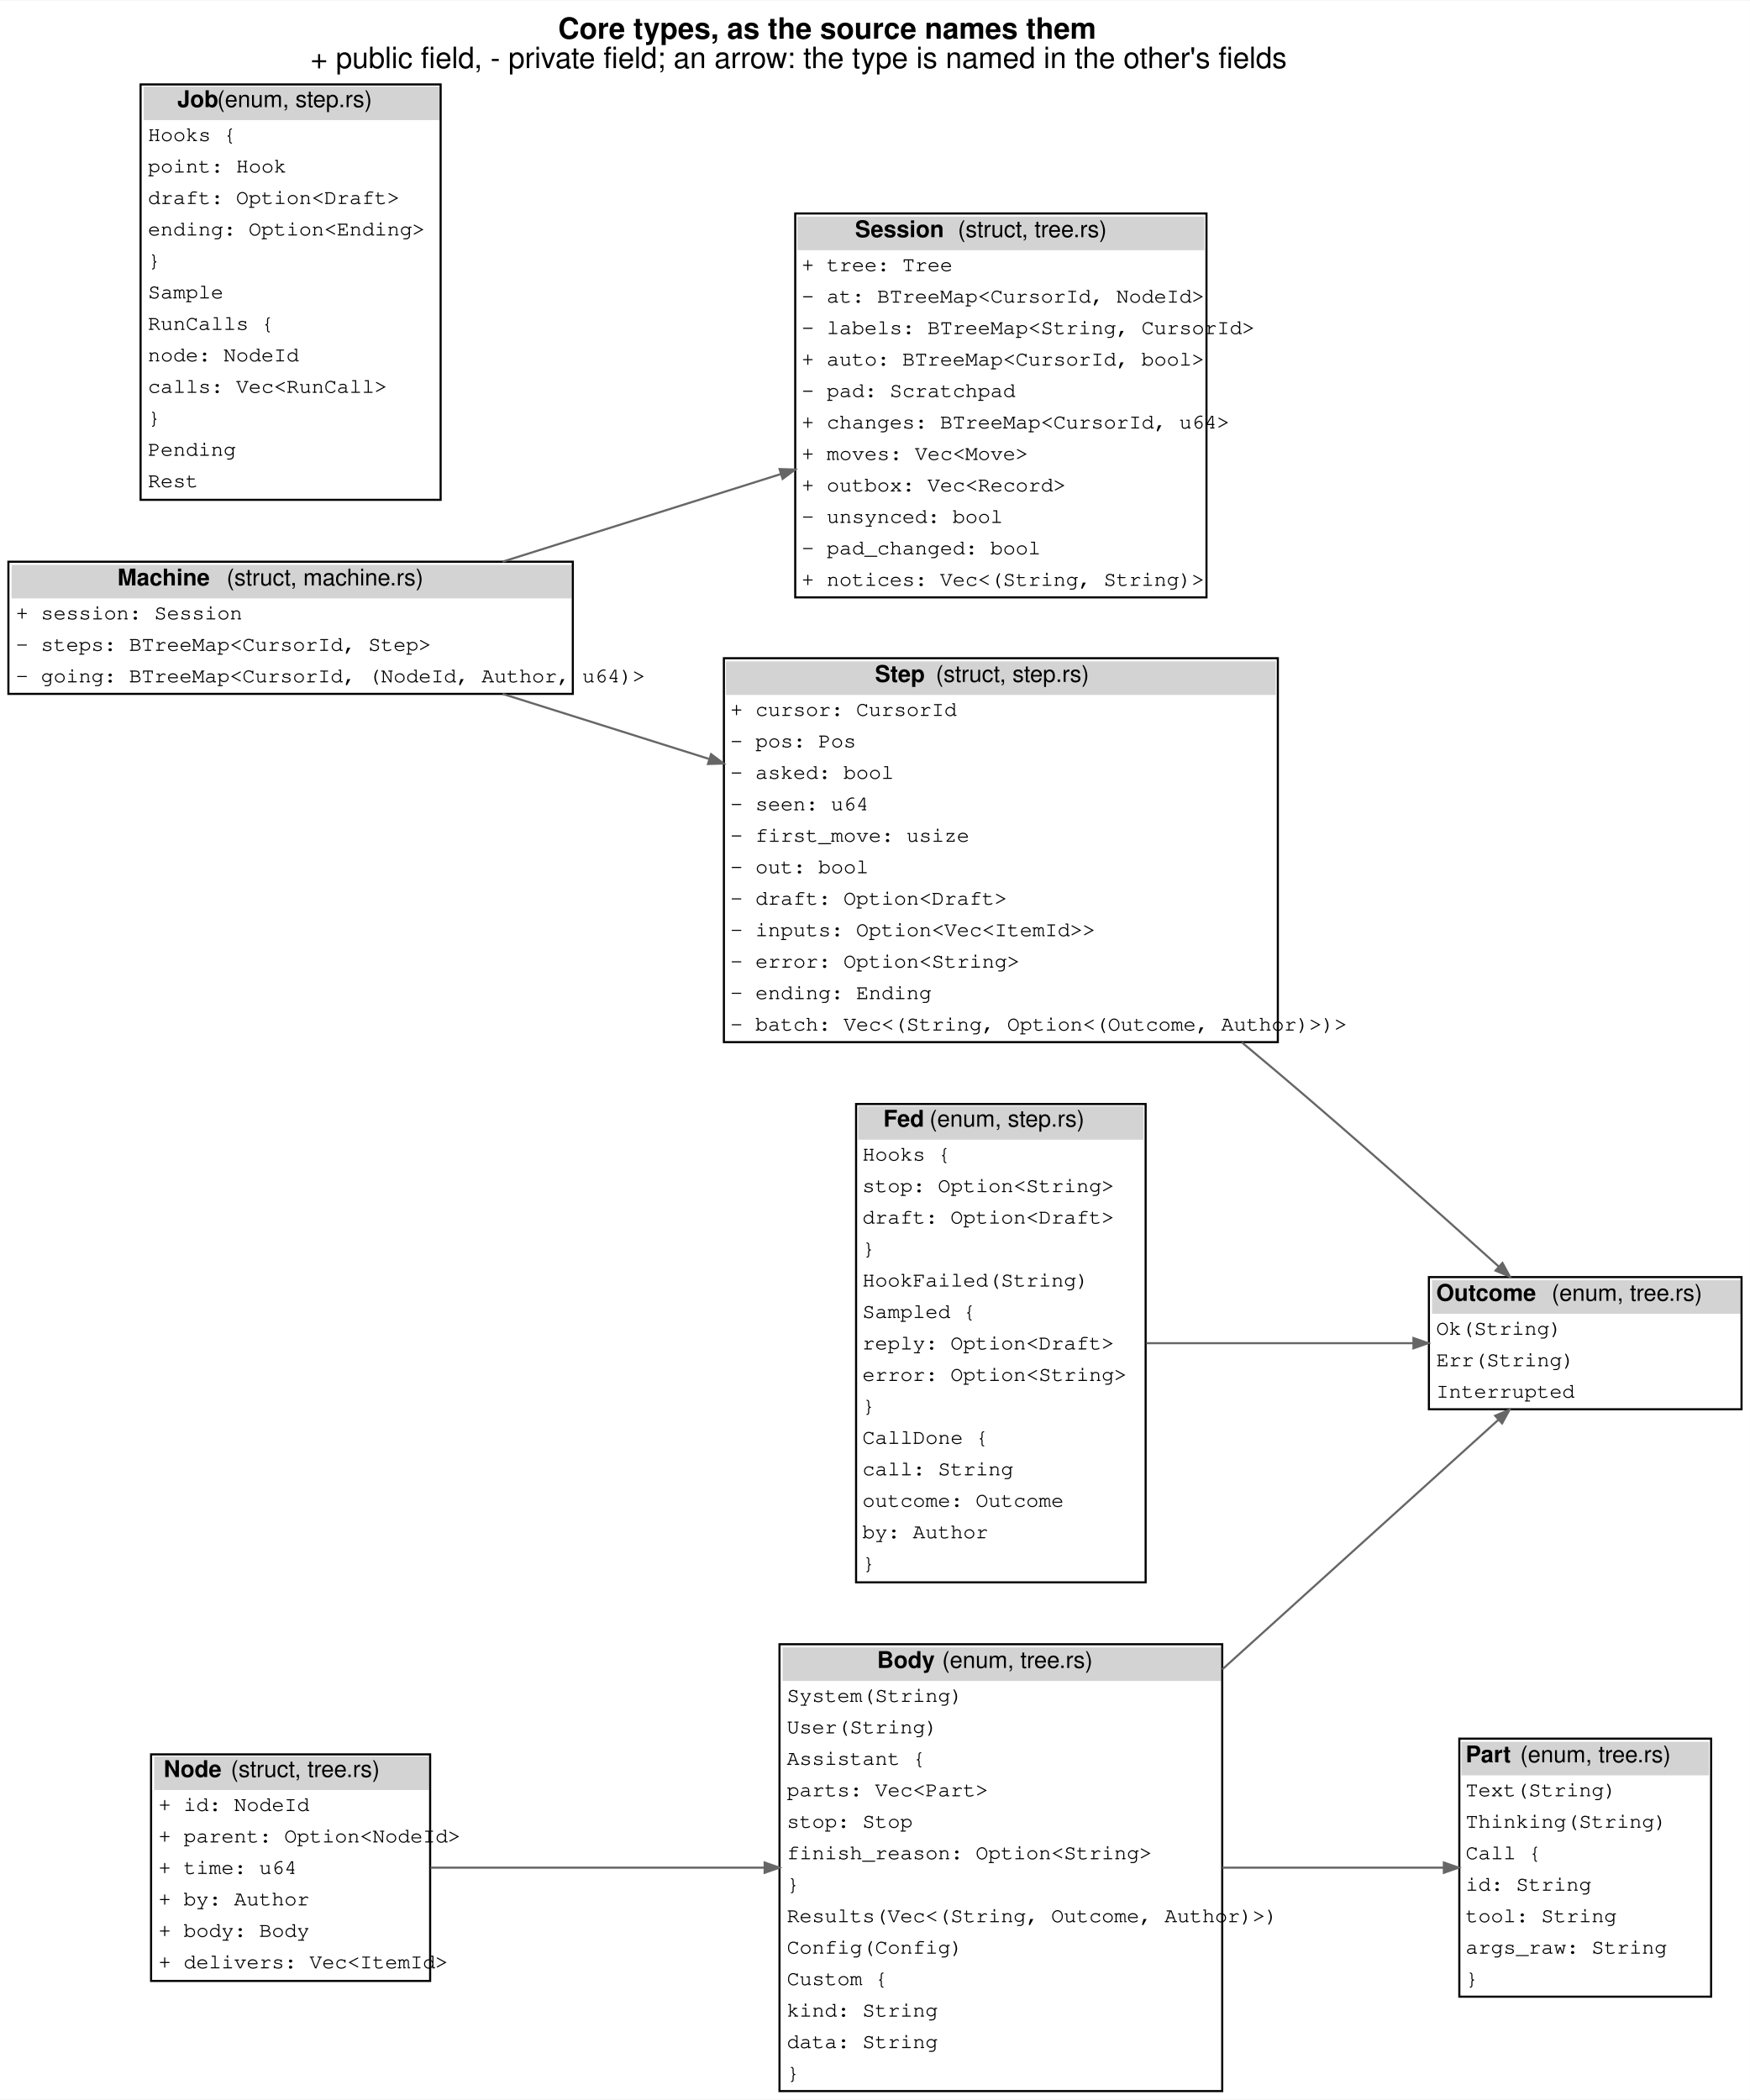
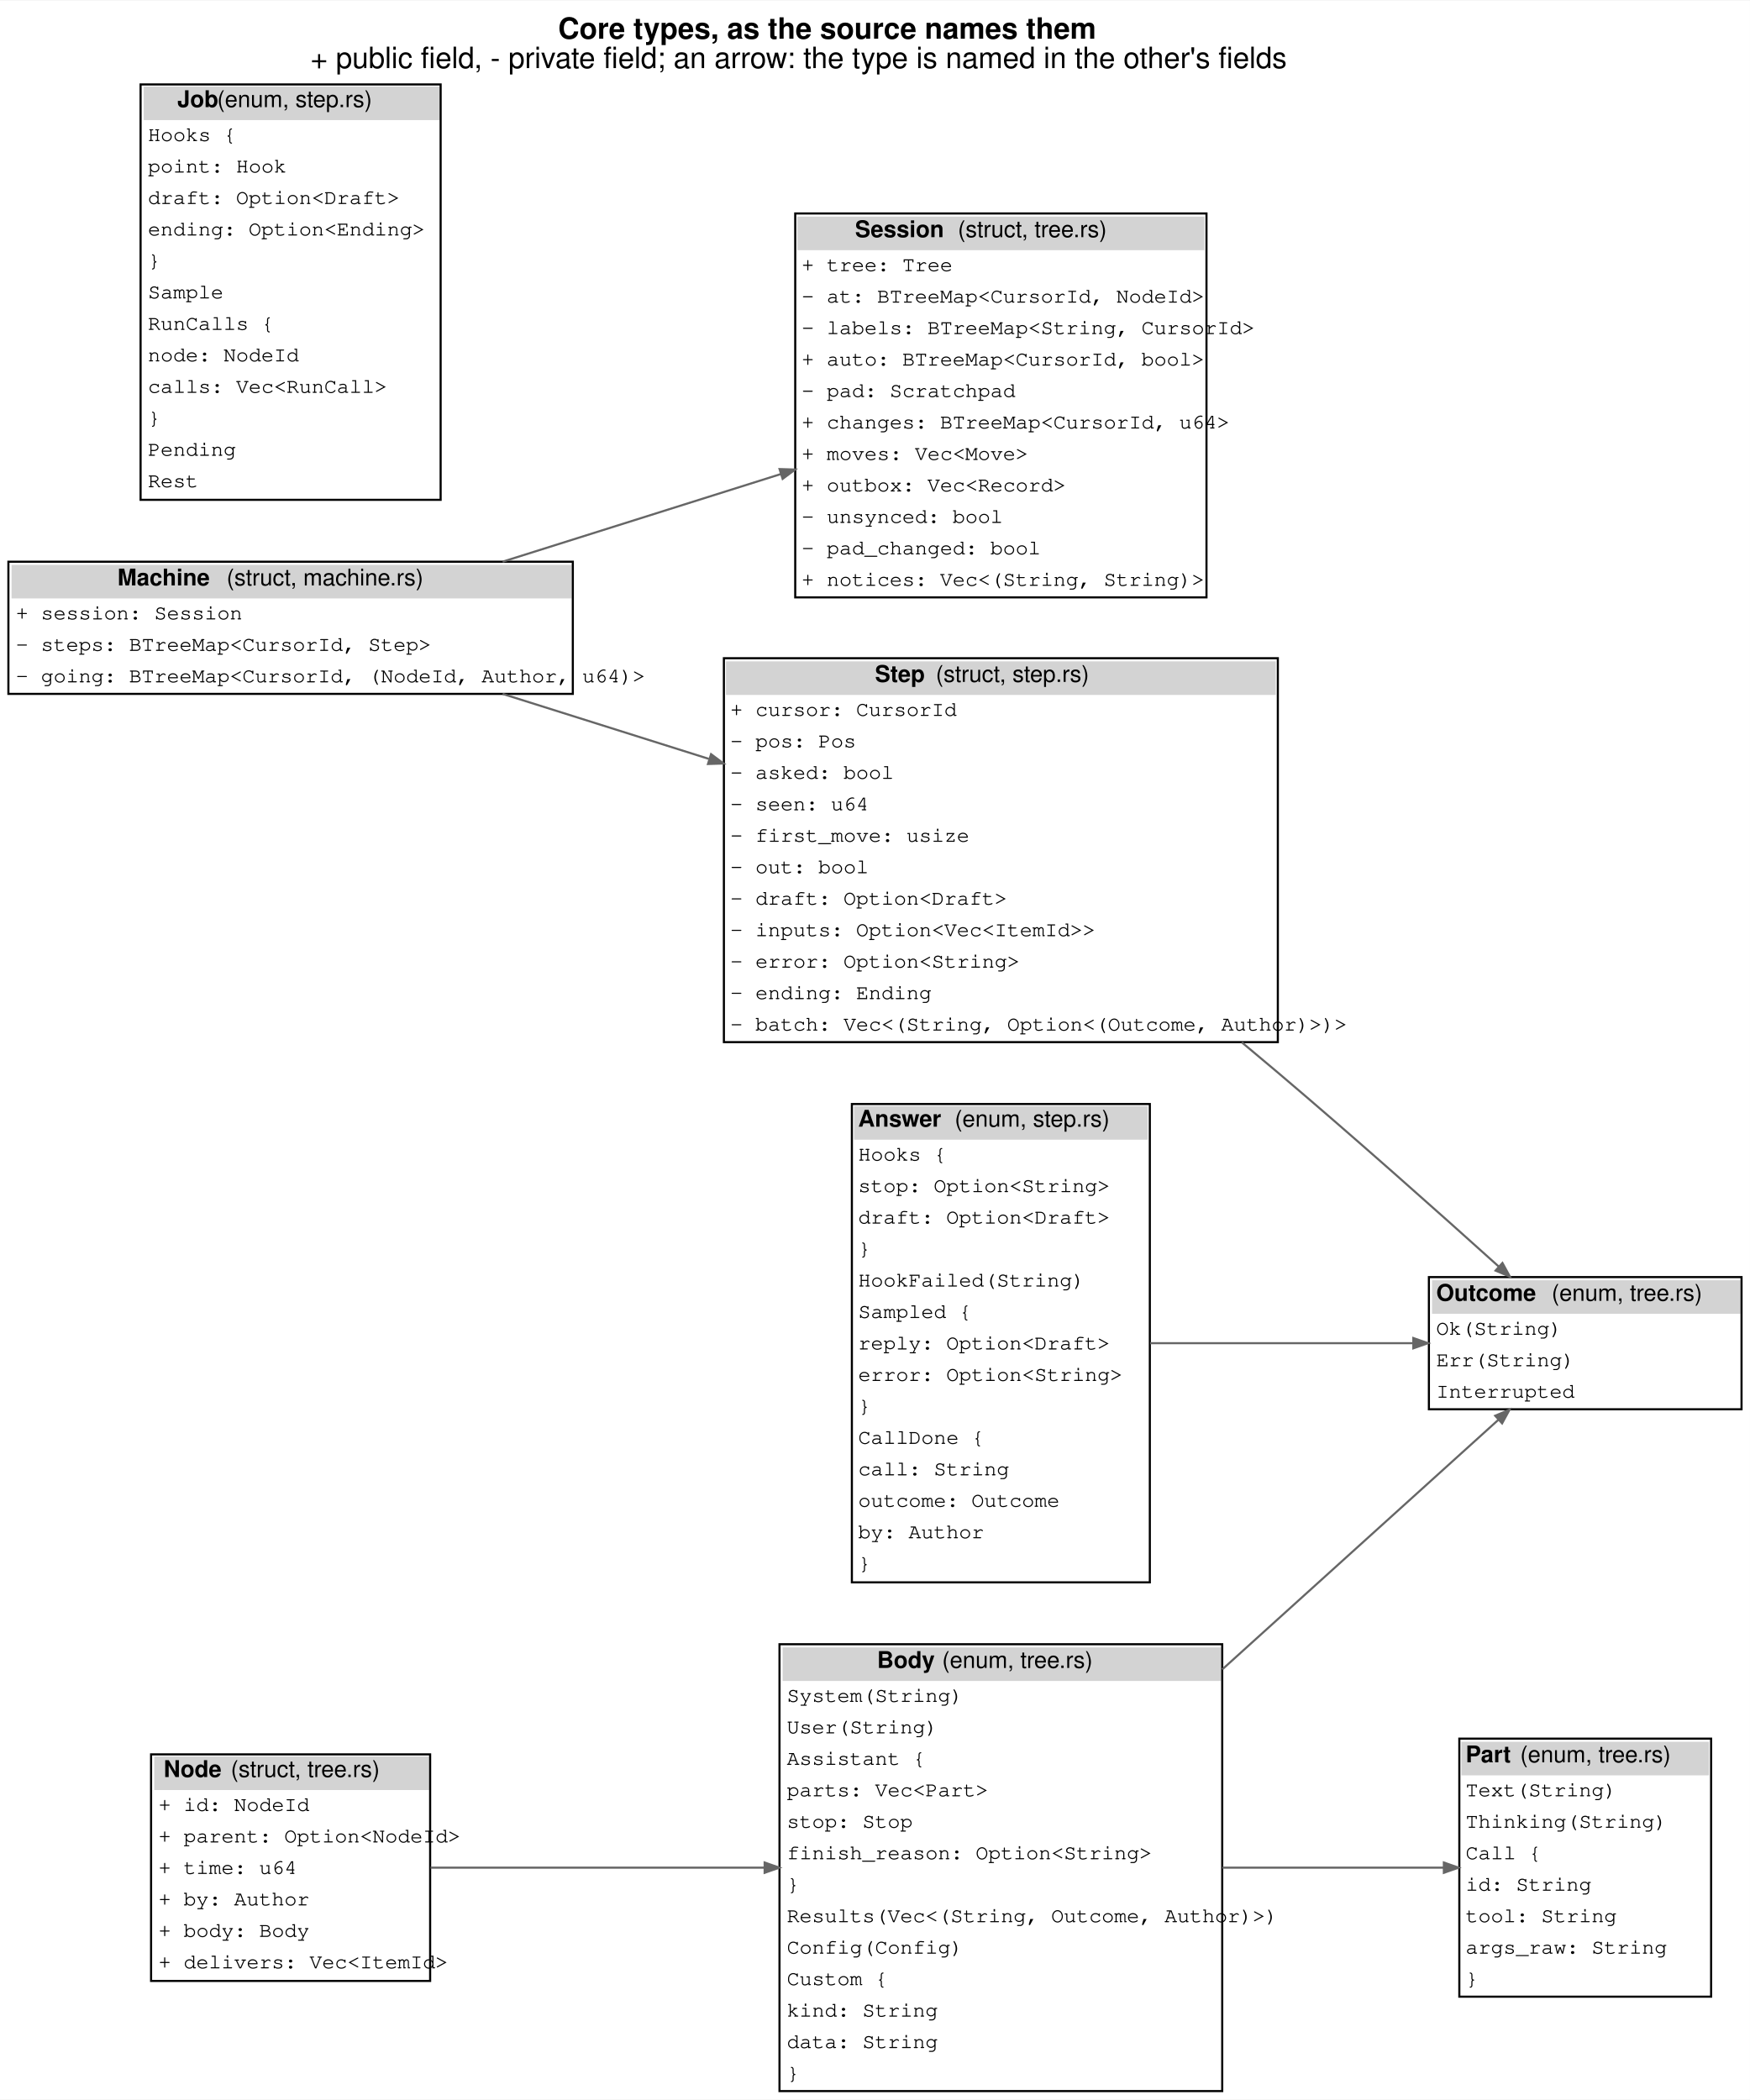
<svg xmlns="http://www.w3.org/2000/svg" width="834pt" height="1001pt" viewBox="0.00 0.00 834.00 1000.50">
  <g id="graph0" class="graph" transform="scale(1 1) rotate(0) translate(4 996.5)">
    <polygon fill="white" stroke="transparent" points="-4,4 -4,-996.5 830,-996.5 830,4 -4,4" />
    <text text-anchor="start" x="262" y="-978.3" font-family="Helvetica,sans-Serif" font-weight="bold" font-size="14.00">Core types, as the source names them</text>
    <text text-anchor="start" x="144" y="-964.3" font-family="Helvetica,sans-Serif" font-size="14.00">+ public field, - private field; an arrow: the type is named in the other's fields</text>
    <g id="node1" class="node">
      <polygon fill="lightgray" stroke="transparent" points="369,-195.5 369,-211.5 578,-211.5 578,-195.5 369,-195.5" />
      <text text-anchor="start" x="414" y="-201.7" font-family="Helvetica,sans-Serif" font-weight="bold" font-size="11.00">Body</text>
      <text text-anchor="start" x="445" y="-201.7" font-family="Helvetica,sans-Serif" font-size="11.00"> (enum, tree.rs)</text>
      <text text-anchor="start" x="371" y="-185.5" font-family="Courier,monospace" font-size="10.00">System(String)</text>
      <text text-anchor="start" x="371" y="-170.5" font-family="Courier,monospace" font-size="10.00">User(String)</text>
      <text text-anchor="start" x="371" y="-155.5" font-family="Courier,monospace" font-size="10.00">Assistant {</text>
      <text text-anchor="start" x="371" y="-140.5" font-family="Courier,monospace" font-size="10.00">    parts: Vec&lt;Part&gt;</text>
      <text text-anchor="start" x="371" y="-125.5" font-family="Courier,monospace" font-size="10.00">    stop: Stop</text>
      <text text-anchor="start" x="371" y="-110.5" font-family="Courier,monospace" font-size="10.00">    finish_reason: Option&lt;String&gt;</text>
      <text text-anchor="start" x="371" y="-95.5" font-family="Courier,monospace" font-size="10.00">}</text>
      <text text-anchor="start" x="371" y="-80.5" font-family="Courier,monospace" font-size="10.00">Results(Vec&lt;(String, Outcome, Author)&gt;)</text>
      <text text-anchor="start" x="371" y="-65.5" font-family="Courier,monospace" font-size="10.00">Config(Config)</text>
      <text text-anchor="start" x="371" y="-50.5" font-family="Courier,monospace" font-size="10.00">Custom {</text>
      <text text-anchor="start" x="371" y="-35.5" font-family="Courier,monospace" font-size="10.00">    kind: String</text>
      <text text-anchor="start" x="371" y="-20.5" font-family="Courier,monospace" font-size="10.00">    data: String</text>
      <text text-anchor="start" x="371" y="-5.5" font-family="Courier,monospace" font-size="10.00">}</text>
      <polygon fill="none" stroke="black" points="367.5,0 367.5,-213 578.5,-213 578.5,0 367.5,0" />
    </g>
    <g id="node8" class="node">
      <polygon fill="lightgray" stroke="transparent" points="678.5,-370.5 678.5,-386.5 825.5,-386.5 825.5,-370.5 678.5,-370.5" />
      <text text-anchor="start" x="680.5" y="-376.7" font-family="Helvetica,sans-Serif" font-weight="bold" font-size="11.00">Outcome</text>
      <text text-anchor="start" x="735.5" y="-376.7" font-family="Helvetica,sans-Serif" font-size="11.00"> (enum, tree.rs)</text>
      <text text-anchor="start" x="680.5" y="-360.5" font-family="Courier,monospace" font-size="10.00">Ok(String)</text>
      <text text-anchor="start" x="680.5" y="-345.5" font-family="Courier,monospace" font-size="10.00">Err(String)</text>
      <text text-anchor="start" x="680.5" y="-330.5" font-family="Courier,monospace" font-size="10.00">Interrupted</text>
      <polygon fill="none" stroke="black" points="677,-325 677,-388 826,-388 826,-325 677,-325" />
    </g>
    <g id="edge2" class="edge">
      <path fill="none" stroke="#666666" d="M578.53,-201.01C624.4,-242.49 675.55,-288.73 710.05,-319.92" />
      <polygon fill="#666666" stroke="#666666" points="708.6,-321.92 715.44,-324.8 711.89,-318.29 708.6,-321.92" />
    </g>
    <g id="node9" class="node">
      <polygon fill="lightgray" stroke="transparent" points="692.5,-150.5 692.5,-166.5 810.5,-166.5 810.5,-150.5 692.5,-150.5" />
      <text text-anchor="start" x="694.5" y="-156.7" font-family="Helvetica,sans-Serif" font-weight="bold" font-size="11.00">Part</text>
      <text text-anchor="start" x="720.5" y="-156.7" font-family="Helvetica,sans-Serif" font-size="11.00"> (enum, tree.rs)</text>
      <text text-anchor="start" x="694.5" y="-140.5" font-family="Courier,monospace" font-size="10.00">Text(String)</text>
      <text text-anchor="start" x="694.5" y="-125.5" font-family="Courier,monospace" font-size="10.00">Thinking(String)</text>
      <text text-anchor="start" x="694.5" y="-110.5" font-family="Courier,monospace" font-size="10.00">Call {</text>
      <text text-anchor="start" x="694.5" y="-95.5" font-family="Courier,monospace" font-size="10.00">    id: String</text>
      <text text-anchor="start" x="694.5" y="-80.5" font-family="Courier,monospace" font-size="10.00">    tool: String</text>
      <text text-anchor="start" x="694.5" y="-65.5" font-family="Courier,monospace" font-size="10.00">    args_raw: String</text>
      <text text-anchor="start" x="694.5" y="-50.5" font-family="Courier,monospace" font-size="10.00">}</text>
      <polygon fill="none" stroke="black" points="691.5,-45 691.5,-168 811.5,-168 811.5,-45 691.5,-45" />
    </g>
    <g id="edge1" class="edge">
      <path fill="none" stroke="#666666" d="M578.53,-106.5C613.93,-106.5 652.48,-106.5 684.09,-106.5" />
      <polygon fill="#666666" stroke="#666666" points="684.13,-108.95 691.13,-106.5 684.13,-104.05 684.13,-108.95" />
    </g>
    <g id="node2" class="node">
      <polygon fill="lightgray" stroke="transparent" points="69.5,-143.5 69.5,-159.5 200.5,-159.5 200.5,-143.5 69.5,-143.5" />
      <text text-anchor="start" x="74" y="-149.7" font-family="Helvetica,sans-Serif" font-weight="bold" font-size="11.00">Node</text>
      <text text-anchor="start" x="106" y="-149.7" font-family="Helvetica,sans-Serif" font-size="11.00"> (struct, tree.rs)</text>
      <text text-anchor="start" x="71.5" y="-133.5" font-family="Courier,monospace" font-size="10.00">+ id: NodeId</text>
      <text text-anchor="start" x="71.5" y="-118.5" font-family="Courier,monospace" font-size="10.00">+ parent: Option&lt;NodeId&gt;</text>
      <text text-anchor="start" x="71.5" y="-103.5" font-family="Courier,monospace" font-size="10.00">+ time: u64</text>
      <text text-anchor="start" x="71.5" y="-88.5" font-family="Courier,monospace" font-size="10.00">+ by: Author</text>
      <text text-anchor="start" x="71.5" y="-73.5" font-family="Courier,monospace" font-size="10.00">+ body: Body</text>
      <text text-anchor="start" x="71.5" y="-58.5" font-family="Courier,monospace" font-size="10.00">+ delivers: Vec&lt;ItemId&gt;</text>
      <polygon fill="none" stroke="black" points="68,-52.5 68,-160.5 201,-160.5 201,-52.5 68,-52.5" />
    </g>
    <g id="edge3" class="edge">
      <path fill="none" stroke="#666666" d="M201.18,-106.5C246.39,-106.5 307.58,-106.5 360.36,-106.5" />
      <polygon fill="#666666" stroke="#666666" points="360.42,-108.95 367.42,-106.5 360.42,-104.05 360.42,-108.95" />
    </g>
    <g id="node3" class="node">
      <polygon fill="lightgray" stroke="transparent" points="376,-877.5 376,-893.5 570,-893.5 570,-877.5 376,-877.5" />
      <text text-anchor="start" x="403.5" y="-883.7" font-family="Helvetica,sans-Serif" font-weight="bold" font-size="11.00">Session</text>
      <text text-anchor="start" x="452.5" y="-883.7" font-family="Helvetica,sans-Serif" font-size="11.00"> (struct, tree.rs)</text>
      <text text-anchor="start" x="378" y="-867.5" font-family="Courier,monospace" font-size="10.00">+ tree: Tree</text>
      <text text-anchor="start" x="378" y="-852.5" font-family="Courier,monospace" font-size="10.00">- at: BTreeMap&lt;CursorId, NodeId&gt;</text>
      <text text-anchor="start" x="378" y="-837.5" font-family="Courier,monospace" font-size="10.00">- labels: BTreeMap&lt;String, CursorId&gt;</text>
      <text text-anchor="start" x="378" y="-822.5" font-family="Courier,monospace" font-size="10.00">+ auto: BTreeMap&lt;CursorId, bool&gt;</text>
      <text text-anchor="start" x="378" y="-807.5" font-family="Courier,monospace" font-size="10.00">- pad: Scratchpad</text>
      <text text-anchor="start" x="378" y="-792.5" font-family="Courier,monospace" font-size="10.00">+ changes: BTreeMap&lt;CursorId, u64&gt;</text>
      <text text-anchor="start" x="378" y="-777.5" font-family="Courier,monospace" font-size="10.00">+ moves: Vec&lt;Move&gt;</text>
      <text text-anchor="start" x="378" y="-762.5" font-family="Courier,monospace" font-size="10.00">+ outbox: Vec&lt;Record&gt;</text>
      <text text-anchor="start" x="378" y="-747.5" font-family="Courier,monospace" font-size="10.00">- unsynced: bool</text>
      <text text-anchor="start" x="378" y="-732.5" font-family="Courier,monospace" font-size="10.00">- pad_changed: bool</text>
      <text text-anchor="start" x="378" y="-717.5" font-family="Courier,monospace" font-size="10.00">+ notices: Vec&lt;(String, String)&gt;</text>
      <polygon fill="none" stroke="black" points="375,-712 375,-895 571,-895 571,-712 375,-712" />
    </g>
    <g id="node4" class="node">
      <polygon fill="lightgray" stroke="transparent" points="1.5,-711.5 1.5,-727.5 268.5,-727.5 268.5,-711.5 1.5,-711.5" />
      <text text-anchor="start" x="52" y="-717.7" font-family="Helvetica,sans-Serif" font-weight="bold" font-size="11.00">Machine</text>
      <text text-anchor="start" x="104" y="-717.7" font-family="Helvetica,sans-Serif" font-size="11.00"> (struct, machine.rs)</text>
      <text text-anchor="start" x="3.5" y="-701.5" font-family="Courier,monospace" font-size="10.00">+ session: Session</text>
      <text text-anchor="start" x="3.5" y="-686.5" font-family="Courier,monospace" font-size="10.00">- steps: BTreeMap&lt;CursorId, Step&gt;</text>
      <text text-anchor="start" x="3.5" y="-671.5" font-family="Courier,monospace" font-size="10.00">- going: BTreeMap&lt;CursorId, (NodeId, Author, u64)&gt;</text>
      <polygon fill="none" stroke="black" points="0,-666 0,-729 269,-729 269,-666 0,-666" />
    </g>
    <g id="edge4" class="edge">
      <path fill="none" stroke="#666666" d="M235.55,-729.02C277.39,-742.2 325.99,-757.51 368.22,-770.81" />
      <polygon fill="#666666" stroke="#666666" points="367.53,-773.16 374.94,-772.93 369,-768.49 367.53,-773.16" />
    </g>
    <g id="node5" class="node">
      <polygon fill="lightgray" stroke="transparent" points="342,-665.5 342,-681.5 604,-681.5 604,-665.5 342,-665.5" />
      <text text-anchor="start" x="413" y="-671.7" font-family="Helvetica,sans-Serif" font-weight="bold" font-size="11.00">Step</text>
      <text text-anchor="start" x="442" y="-671.7" font-family="Helvetica,sans-Serif" font-size="11.00"> (struct, step.rs)</text>
      <text text-anchor="start" x="344" y="-655.5" font-family="Courier,monospace" font-size="10.00">+ cursor: CursorId</text>
      <text text-anchor="start" x="344" y="-640.5" font-family="Courier,monospace" font-size="10.00">- pos: Pos</text>
      <text text-anchor="start" x="344" y="-625.5" font-family="Courier,monospace" font-size="10.00">- asked: bool</text>
      <text text-anchor="start" x="344" y="-610.5" font-family="Courier,monospace" font-size="10.00">- seen: u64</text>
      <text text-anchor="start" x="344" y="-595.5" font-family="Courier,monospace" font-size="10.00">- first_move: usize</text>
      <text text-anchor="start" x="344" y="-580.5" font-family="Courier,monospace" font-size="10.00">- out: bool</text>
      <text text-anchor="start" x="344" y="-565.5" font-family="Courier,monospace" font-size="10.00">- draft: Option&lt;Draft&gt;</text>
      <text text-anchor="start" x="344" y="-550.5" font-family="Courier,monospace" font-size="10.00">- inputs: Option&lt;Vec&lt;ItemId&gt;&gt;</text>
      <text text-anchor="start" x="344" y="-535.5" font-family="Courier,monospace" font-size="10.00">- error: Option&lt;String&gt;</text>
      <text text-anchor="start" x="344" y="-520.5" font-family="Courier,monospace" font-size="10.00">- ending: Ending</text>
      <text text-anchor="start" x="344" y="-505.5" font-family="Courier,monospace" font-size="10.00">- batch: Vec&lt;(String, Option&lt;(Outcome, Author)&gt;)&gt;</text>
      <polygon fill="none" stroke="black" points="341,-500 341,-683 605,-683 605,-500 341,-500" />
    </g>
    <g id="edge5" class="edge">
      <path fill="none" stroke="#666666" d="M235.55,-665.98C266.39,-656.27 300.91,-645.4 333.83,-635.02" />
      <polygon fill="#666666" stroke="#666666" points="334.89,-637.26 340.83,-632.82 333.42,-632.58 334.89,-637.26" />
    </g>
    <g id="edge6" class="edge">
      <path fill="none" stroke="#666666" d="M587.86,-499.88C593.68,-495.04 599.42,-490.23 605,-485.5 641.13,-454.89 681.35,-419.1 710.33,-392.99" />
      <polygon fill="#666666" stroke="#666666" points="712.05,-394.74 715.61,-388.23 708.77,-391.1 712.05,-394.74" />
    </g>
    <g id="node6" class="node">
      <polygon fill="lightgray" stroke="transparent" points="64.5,-939.5 64.5,-955.5 205.5,-955.5 205.5,-939.5 64.5,-939.5" />
      <text text-anchor="start" x="80.5" y="-945.7" font-family="Helvetica,sans-Serif" font-weight="bold" font-size="11.00">Job</text>
      <text text-anchor="start" x="99.5" y="-945.7" font-family="Helvetica,sans-Serif" font-size="11.00"> (enum, step.rs)</text>
      <text text-anchor="start" x="66.5" y="-929.5" font-family="Courier,monospace" font-size="10.00">Hooks {</text>
      <text text-anchor="start" x="66.5" y="-914.5" font-family="Courier,monospace" font-size="10.00">    point: Hook</text>
      <text text-anchor="start" x="66.5" y="-899.5" font-family="Courier,monospace" font-size="10.00">    draft: Option&lt;Draft&gt;</text>
      <text text-anchor="start" x="66.5" y="-884.5" font-family="Courier,monospace" font-size="10.00">    ending: Option&lt;Ending&gt;</text>
      <text text-anchor="start" x="66.5" y="-869.5" font-family="Courier,monospace" font-size="10.00">}</text>
      <text text-anchor="start" x="66.5" y="-854.5" font-family="Courier,monospace" font-size="10.00">Sample</text>
      <text text-anchor="start" x="66.5" y="-839.5" font-family="Courier,monospace" font-size="10.00">RunCalls {</text>
      <text text-anchor="start" x="66.5" y="-824.5" font-family="Courier,monospace" font-size="10.00">    node: NodeId</text>
      <text text-anchor="start" x="66.5" y="-809.5" font-family="Courier,monospace" font-size="10.00">    calls: Vec&lt;RunCall&gt;</text>
      <text text-anchor="start" x="66.5" y="-794.5" font-family="Courier,monospace" font-size="10.00">}</text>
      <text text-anchor="start" x="66.5" y="-779.5" font-family="Courier,monospace" font-size="10.00">Pending</text>
      <text text-anchor="start" x="66.5" y="-764.5" font-family="Courier,monospace" font-size="10.00">Rest</text>
      <polygon fill="none" stroke="black" points="63,-758.5 63,-956.5 206,-956.5 206,-758.5 63,-758.5" />
    </g>
    <g id="node7" class="node">
-       <polygon fill="lightgray" stroke="transparent" points="405,-453.5 405,-469.5 541,-469.5 541,-453.5 405,-453.5" />
-       <text text-anchor="start" x="417" y="-459.7" font-family="Helvetica,sans-Serif" font-weight="bold" font-size="11.00">Fed</text>
-       <text text-anchor="start" x="439" y="-459.7" font-family="Helvetica,sans-Serif" font-size="11.00"> (enum, step.rs)</text>
-       <text text-anchor="start" x="407" y="-443.5" font-family="Courier,monospace" font-size="10.00">Hooks {</text>
-       <text text-anchor="start" x="407" y="-428.5" font-family="Courier,monospace" font-size="10.00">    stop: Option&lt;String&gt;</text>
-       <text text-anchor="start" x="407" y="-413.5" font-family="Courier,monospace" font-size="10.00">    draft: Option&lt;Draft&gt;</text>
-       <text text-anchor="start" x="407" y="-398.5" font-family="Courier,monospace" font-size="10.00">}</text>
-       <text text-anchor="start" x="407" y="-383.5" font-family="Courier,monospace" font-size="10.00">HookFailed(String)</text>
-       <text text-anchor="start" x="407" y="-368.5" font-family="Courier,monospace" font-size="10.00">Sampled {</text>
-       <text text-anchor="start" x="407" y="-353.5" font-family="Courier,monospace" font-size="10.00">    reply: Option&lt;Draft&gt;</text>
-       <text text-anchor="start" x="407" y="-338.5" font-family="Courier,monospace" font-size="10.00">    error: Option&lt;String&gt;</text>
-       <text text-anchor="start" x="407" y="-323.5" font-family="Courier,monospace" font-size="10.00">}</text>
-       <text text-anchor="start" x="407" y="-308.5" font-family="Courier,monospace" font-size="10.00">CallDone {</text>
-       <text text-anchor="start" x="407" y="-293.5" font-family="Courier,monospace" font-size="10.00">    call: String</text>
-       <text text-anchor="start" x="407" y="-278.5" font-family="Courier,monospace" font-size="10.00">    outcome: Outcome</text>
-       <text text-anchor="start" x="407" y="-263.5" font-family="Courier,monospace" font-size="10.00">    by: Author</text>
-       <text text-anchor="start" x="407" y="-248.5" font-family="Courier,monospace" font-size="10.00">}</text>
-       <polygon fill="none" stroke="black" points="404,-242.5 404,-470.5 542,-470.5 542,-242.5 404,-242.5" />
+       <polygon fill="lightgray" stroke="transparent" points="403,-453.5 403,-469.5 543,-469.5 543,-453.5 403,-453.5" />
+       <text text-anchor="start" x="405" y="-459.7" font-family="Helvetica,sans-Serif" font-weight="bold" font-size="11.00">Answer</text>
+       <text text-anchor="start" x="451" y="-459.7" font-family="Helvetica,sans-Serif" font-size="11.00"> (enum, step.rs)</text>
+       <text text-anchor="start" x="405" y="-443.5" font-family="Courier,monospace" font-size="10.00">Hooks {</text>
+       <text text-anchor="start" x="405" y="-428.5" font-family="Courier,monospace" font-size="10.00">    stop: Option&lt;String&gt;</text>
+       <text text-anchor="start" x="405" y="-413.5" font-family="Courier,monospace" font-size="10.00">    draft: Option&lt;Draft&gt;</text>
+       <text text-anchor="start" x="405" y="-398.5" font-family="Courier,monospace" font-size="10.00">}</text>
+       <text text-anchor="start" x="405" y="-383.5" font-family="Courier,monospace" font-size="10.00">HookFailed(String)</text>
+       <text text-anchor="start" x="405" y="-368.5" font-family="Courier,monospace" font-size="10.00">Sampled {</text>
+       <text text-anchor="start" x="405" y="-353.5" font-family="Courier,monospace" font-size="10.00">    reply: Option&lt;Draft&gt;</text>
+       <text text-anchor="start" x="405" y="-338.5" font-family="Courier,monospace" font-size="10.00">    error: Option&lt;String&gt;</text>
+       <text text-anchor="start" x="405" y="-323.5" font-family="Courier,monospace" font-size="10.00">}</text>
+       <text text-anchor="start" x="405" y="-308.5" font-family="Courier,monospace" font-size="10.00">CallDone {</text>
+       <text text-anchor="start" x="405" y="-293.5" font-family="Courier,monospace" font-size="10.00">    call: String</text>
+       <text text-anchor="start" x="405" y="-278.5" font-family="Courier,monospace" font-size="10.00">    outcome: Outcome</text>
+       <text text-anchor="start" x="405" y="-263.5" font-family="Courier,monospace" font-size="10.00">    by: Author</text>
+       <text text-anchor="start" x="405" y="-248.5" font-family="Courier,monospace" font-size="10.00">}</text>
+       <polygon fill="none" stroke="black" points="402,-242.5 402,-470.5 544,-470.5 544,-242.5 402,-242.5" />
    </g>
    <g id="edge7" class="edge">
-       <path fill="none" stroke="#666666" d="M542.35,-356.5C580.82,-356.5 629.09,-356.5 669.46,-356.5" />
-       <polygon fill="#666666" stroke="#666666" points="669.64,-358.95 676.64,-356.5 669.64,-354.05 669.64,-358.95" />
+       <path fill="none" stroke="#666666" d="M544.13,-356.5C582.24,-356.5 629.55,-356.5 669.25,-356.5" />
+       <polygon fill="#666666" stroke="#666666" points="669.58,-358.95 676.58,-356.5 669.58,-354.05 669.58,-358.95" />
    </g>
  </g>
</svg>
